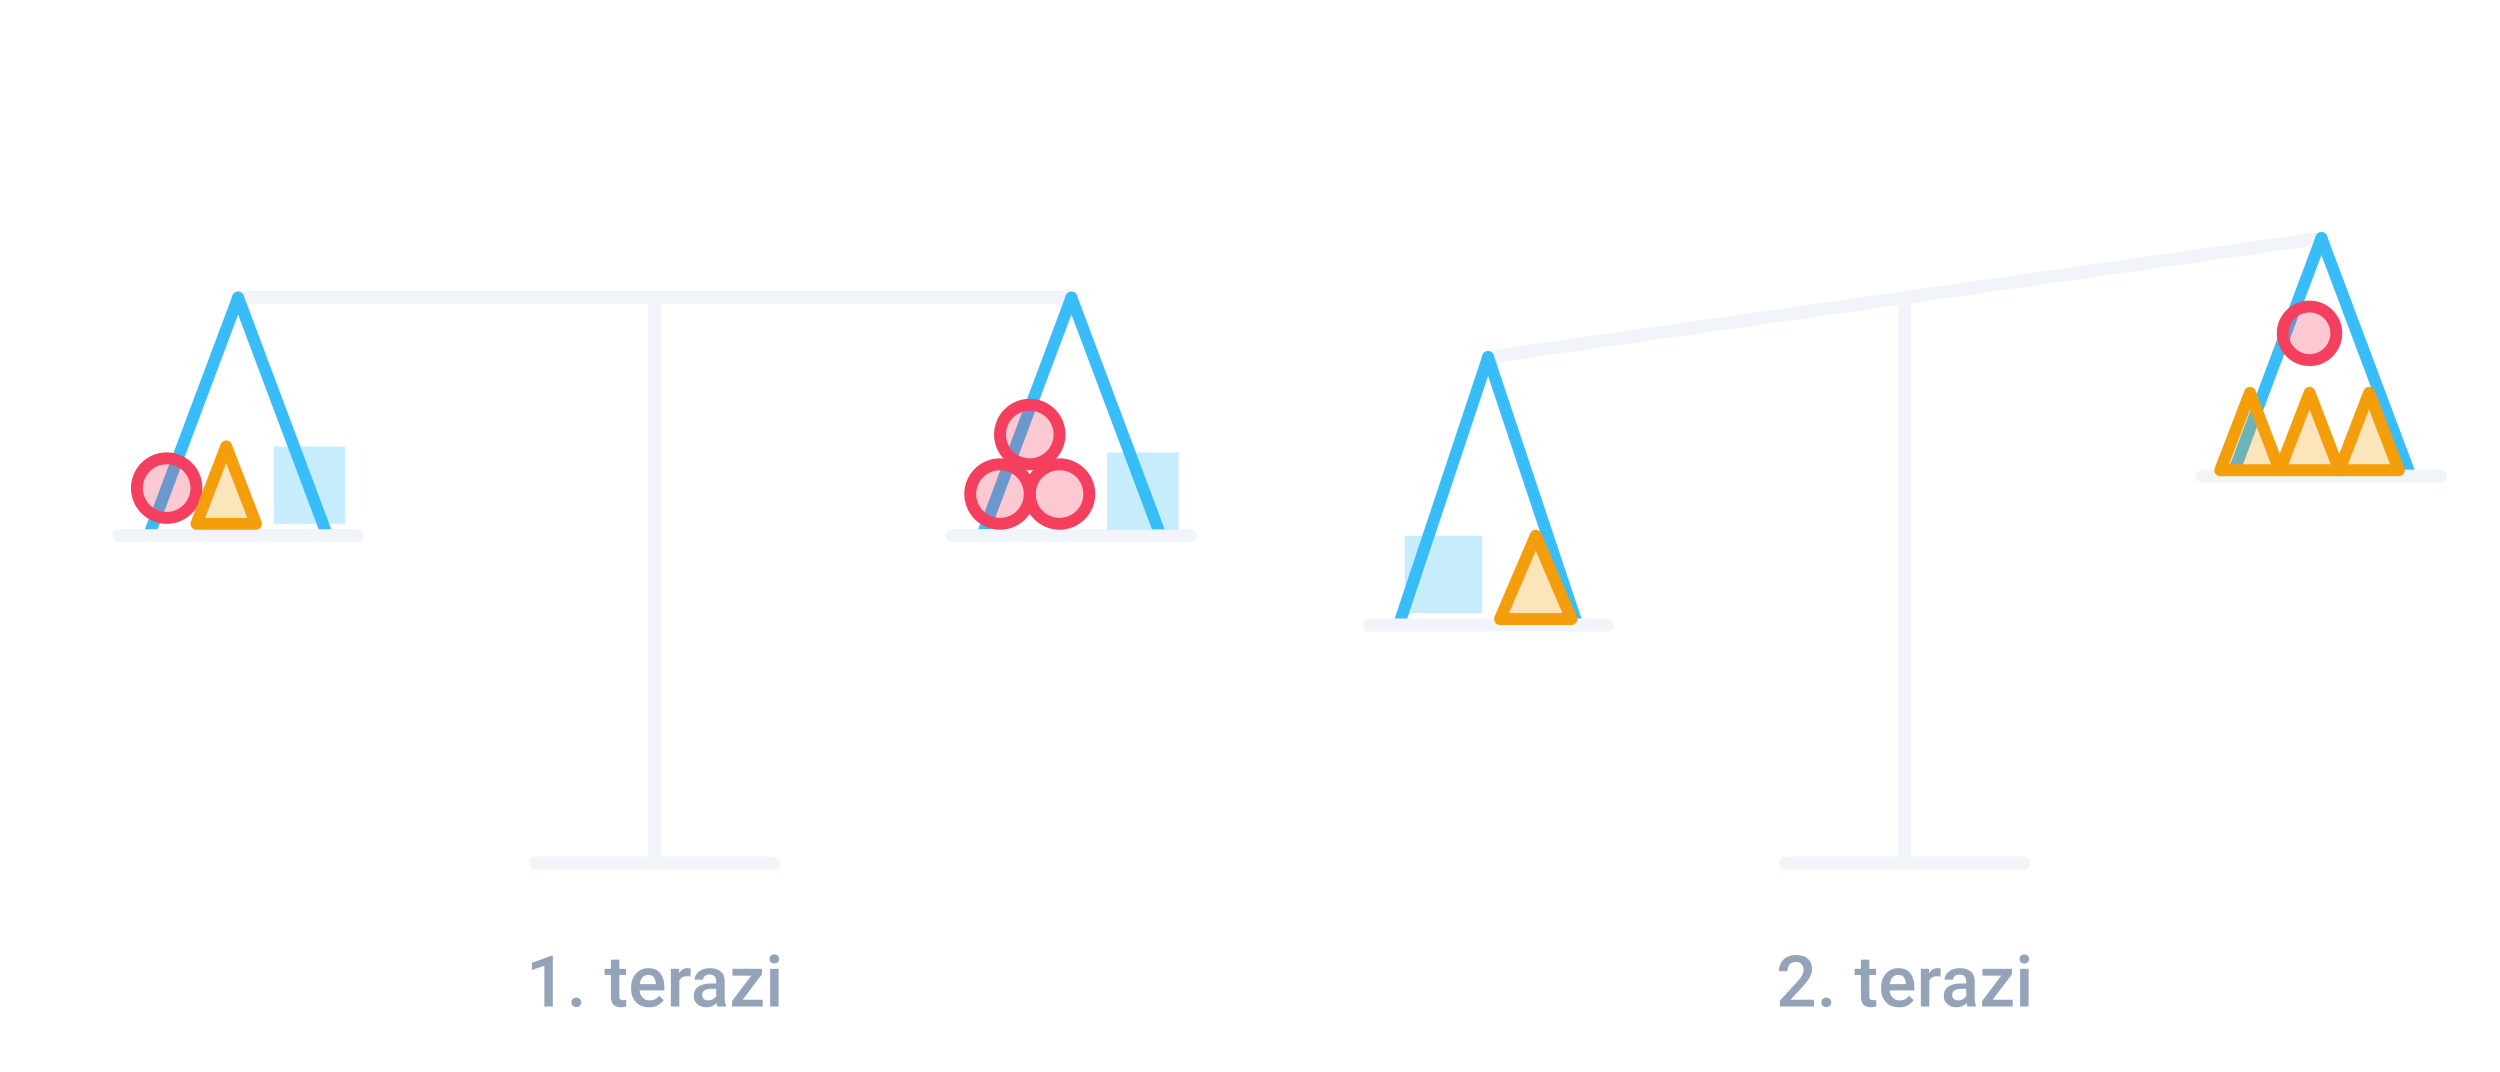
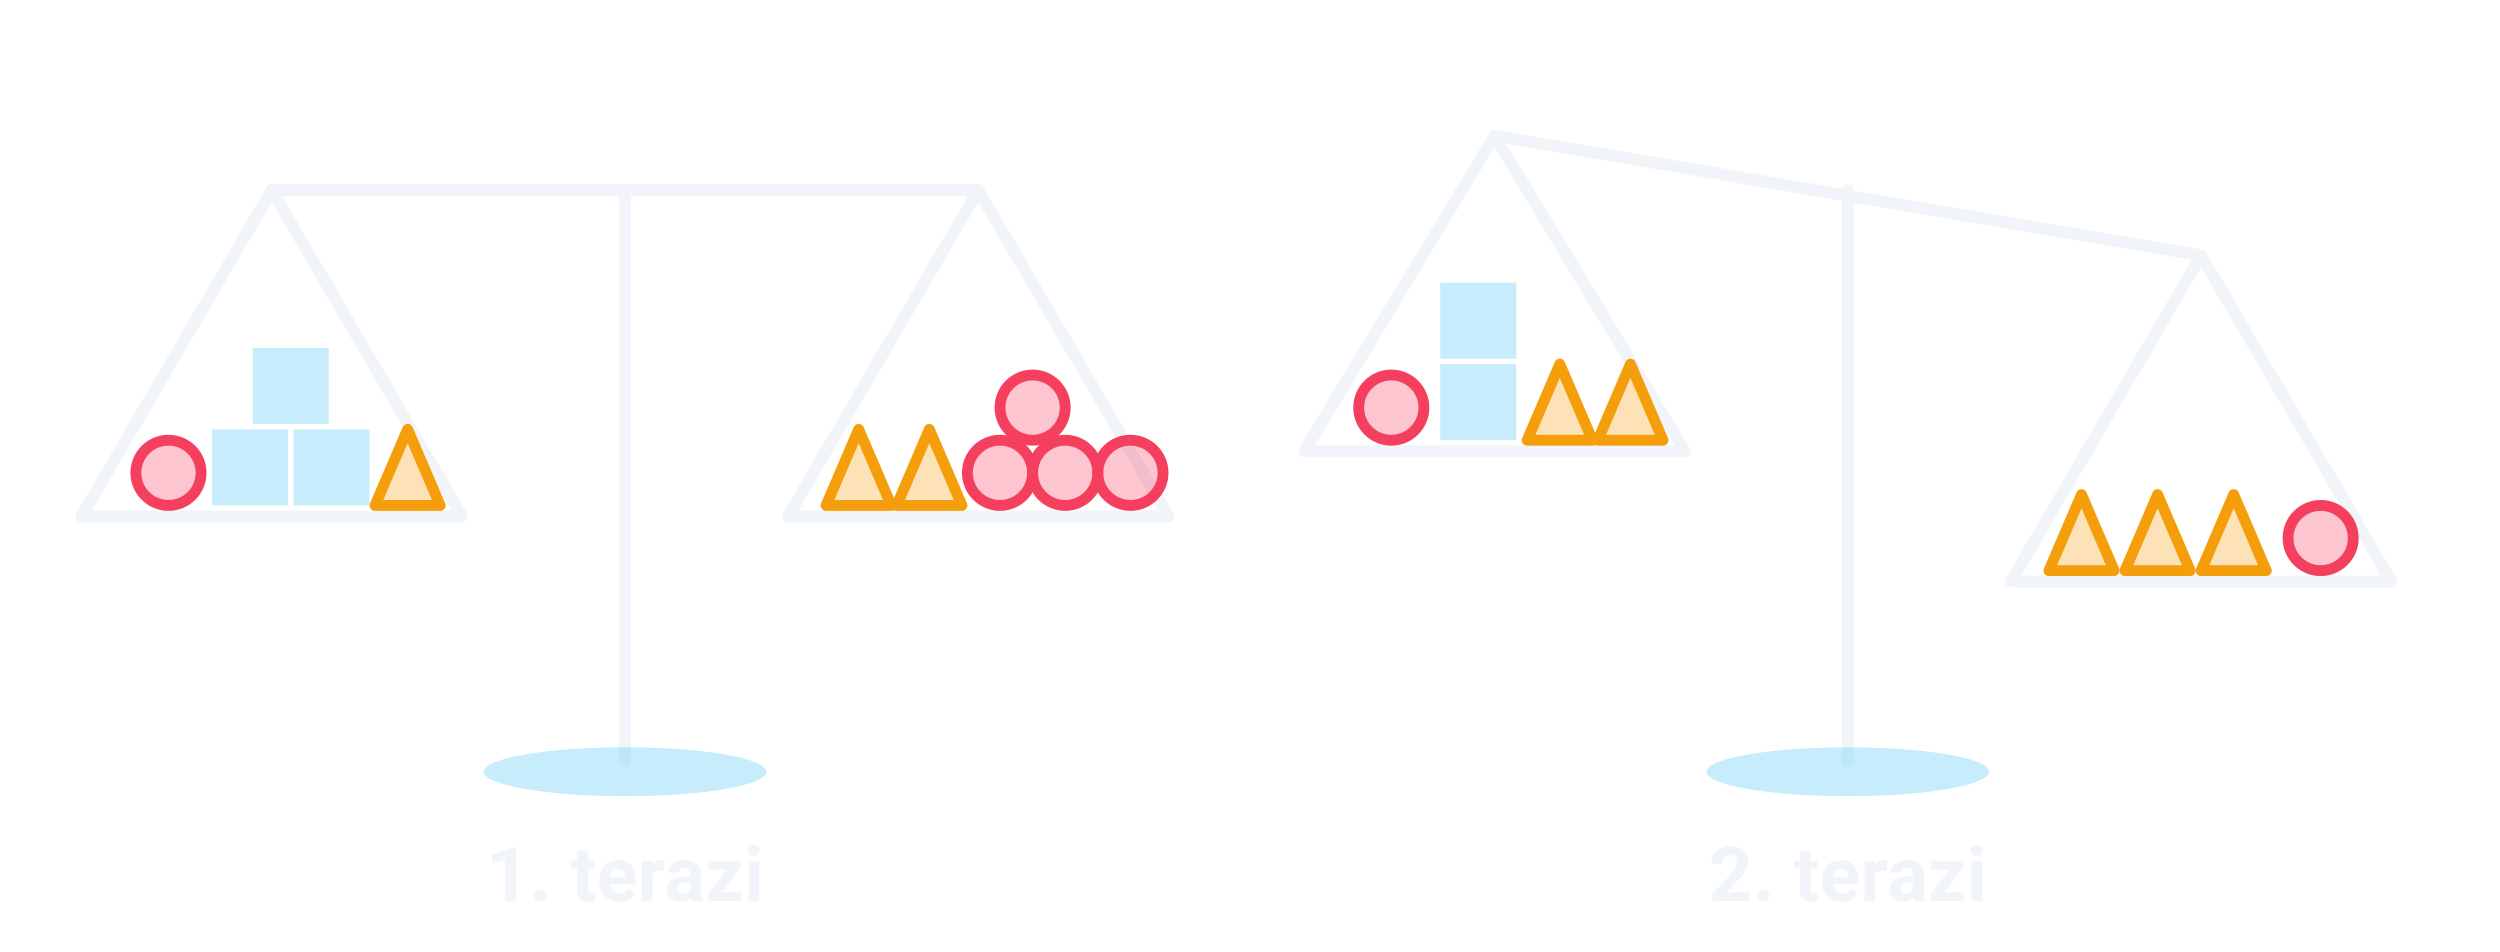
- <svg xmlns="http://www.w3.org/2000/svg" viewBox="0 0 420 180" width="100%" height="165">
+ <svg xmlns="http://www.w3.org/2000/svg" viewBox="0 0 460 175" width="100%" height="165">
  <defs>
    <style>
      .geo-line { stroke: var(--text-primary, #f1f5f9); stroke-width: 2.2; stroke-linecap: round; stroke-linejoin: round; fill: none; }
      .geo-sec { stroke: var(--accent-primary, #38bdf8); stroke-width: 2; stroke-linecap: round; stroke-linejoin: round; fill: none; }
      .geo-accent { stroke: var(--zen-warning, #f59e0b); stroke-width: 2; stroke-linecap: round; stroke-linejoin: round; fill: none; }
      .geo-shaded { fill: var(--geo-shaded-fill, rgba(56, 189, 248, 0.28)); stroke: var(--geo-shaded-stroke, var(--accent-primary, #38bdf8)); stroke-width: 2; stroke-linejoin: round; }
-       .geo-shaded-yellow { fill: rgba(245, 158, 11, 0.28); stroke: #f59e0b; stroke-width: 2; stroke-linejoin: round; }
-       .geo-shaded-purple { fill: rgba(168, 85, 247, 0.28); stroke: #a855f7; stroke-width: 2; stroke-linejoin: round; }
+       .geo-shaded-yellow { fill: rgba(245, 158, 11, 0.30); stroke: #f59e0b; stroke-width: 2; stroke-linejoin: round; }
      .geo-shaded-green { fill: rgba(34, 197, 94, 0.28); stroke: #22c55e; stroke-width: 2; stroke-linejoin: round; }
-       .geo-shaded-red { fill: rgba(244, 63, 94, 0.28); stroke: #f43f5e; stroke-width: 2; stroke-linejoin: round; }
+       .geo-shaded-red { fill: rgba(244, 63, 94, 0.30); stroke: #f43f5e; stroke-width: 2; stroke-linejoin: round; }
      .geo-text { font-family: -apple-system, BlinkMacSystemFont, "SF Pro Text", "Segoe UI", Roboto, sans-serif; font-size: 14px; font-weight: 600; fill: var(--text-primary, #f1f5f9); text-anchor: middle; dominant-baseline: central; }
      .geo-text-muted { font-family: -apple-system, BlinkMacSystemFont, "SF Pro Text", "Segoe UI", Roboto, sans-serif; font-size: 12px; font-weight: 500; fill: var(--text-secondary, #94a3b8); text-anchor: middle; dominant-baseline: central; }
      .geo-text-accent { font-family: -apple-system, BlinkMacSystemFont, "SF Pro Text", "Segoe UI", Roboto, sans-serif; font-size: 15px; font-weight: 700; fill: var(--zen-warning, #f59e0b); text-anchor: middle; dominant-baseline: central; }
      .geo-point { fill: var(--text-primary, #f1f5f9); }
      .geo-right-angle { stroke: var(--text-muted, #94a3b8); stroke-width: 1.5; fill: none; }
      .geo-angle-arc { stroke: var(--zen-warning, #f59e0b); stroke-width: 1.8; fill: none; }
-       .geo-dashed { stroke-dasharray: 4 4; }

      @media (prefers-color-scheme: light) {
        .geo-line { stroke: var(--text-primary, #0f172a); }
        .geo-sec { stroke: var(--accent-primary, #0284c7); }
-         .geo-shaded { fill: var(--geo-shaded-fill, rgba(2, 132, 199, 0.20)); stroke: var(--accent-primary, #0284c7); }
+         .geo-shaded { fill: var(--geo-shaded-fill, rgba(2, 132, 199, 0.22)); stroke: var(--accent-primary, #0284c7); }
        .geo-text { fill: var(--text-primary, #0f172a); }
        .geo-text-muted { fill: var(--text-secondary, #475569); }
        .geo-text-accent { fill: var(--zen-warning, #d97706); }
        .geo-point { fill: var(--text-primary, #0f172a); }
      }
    </style>
  </defs>
-   <g transform="translate(10, 10)">
-     <line x1="100" y1="40" x2="100" y2="135" class="geo-line" stroke-width="2.5" />
-     <line x1="80" y1="135" x2="120" y2="135" class="geo-line" stroke-width="3" />
-     <line x1="30" y1="40" x2="170" y2="40" class="geo-line" stroke-width="2.5" />
-     <line x1="30" y1="40" x2="15" y2="80" class="geo-sec" stroke-width="1.2" />
-     <line x1="30" y1="40" x2="45" y2="80" class="geo-sec" stroke-width="1.2" />
-     <line x1="10" y1="80" x2="50" y2="80" class="geo-line" stroke-width="2" />
-     <circle cx="18" cy="72" r="5" class="geo-shaded-red" />
-     <polygon points="28,65 23,78 33,78" class="geo-shaded-yellow" />
-     <rect x="36" y="65" width="12" height="13" class="geo-shaded" />
-     <line x1="170" y1="40" x2="155" y2="80" class="geo-sec" stroke-width="1.2" />
-     <line x1="170" y1="40" x2="185" y2="80" class="geo-sec" stroke-width="1.2" />
-     <line x1="150" y1="80" x2="190" y2="80" class="geo-line" stroke-width="2" />
-     <circle cx="158" cy="73" r="5" class="geo-shaded-red" />
-     <circle cx="168" cy="73" r="5" class="geo-shaded-red" />
-     <circle cx="163" cy="63" r="5" class="geo-shaded-red" />
-     <rect x="176" y="66" width="12" height="13" class="geo-shaded" />
-     <text x="100" y="155" class="geo-text-muted" font-weight="700">1. terazi</text>
+   <g transform="translate(10, 5)">
+     <line x1="105" y1="30" x2="105" y2="135" class="geo-line" stroke-width="3" />
+     <ellipse cx="105" cy="137" rx="26" ry="4.5" class="geo-shaded" />
+     <line x1="40" y1="30" x2="170" y2="30" class="geo-line" stroke-width="3" />
+     <polygon points="40,30 5,90 75,90" class="geo-line" stroke-width="1.8" />
+     <circle cx="21" cy="82" r="6" class="geo-shaded-red" />
+     <rect x="29" y="74" width="14" height="14" class="geo-shaded" />
+     <rect x="44" y="74" width="14" height="14" class="geo-shaded" />
+     <rect x="36.5" y="59" width="14" height="14" class="geo-shaded" />
+     <polygon points="65,74 59,88 71,88" class="geo-shaded-yellow" />
+     <polygon points="170,30 135,90 205,90" class="geo-line" stroke-width="1.8" />
+     <polygon points="148,74 142,88 154,88" class="geo-shaded-yellow" />
+     <polygon points="161,74 155,88 167,88" class="geo-shaded-yellow" />
+     <circle cx="174" cy="82" r="6" class="geo-shaded-red" />
+     <circle cx="186" cy="82" r="6" class="geo-shaded-red" />
+     <circle cx="198" cy="82" r="6" class="geo-shaded-red" />
+     <circle cx="180" cy="70" r="6" class="geo-shaded-red" />
+     <text x="105" y="156" class="geo-text">1. terazi</text>
  </g>
-   <g transform="translate(220, 10)">
-     <line x1="100" y1="40" x2="100" y2="135" class="geo-line" stroke-width="2.5" />
-     <line x1="80" y1="135" x2="120" y2="135" class="geo-line" stroke-width="3" />
-     <line x1="30" y1="50" x2="170" y2="30" class="geo-line" stroke-width="2.5" />
-     <line x1="30" y1="50" x2="15" y2="95" class="geo-sec" stroke-width="1.2" />
-     <line x1="30" y1="50" x2="45" y2="95" class="geo-sec" stroke-width="1.2" />
-     <line x1="10" y1="95" x2="50" y2="95" class="geo-line" stroke-width="2" />
-     <rect x="16" y="80" width="13" height="13" class="geo-shaded" />
-     <polygon points="38,80 32,94 44,94" class="geo-shaded-yellow" />
-     <line x1="170" y1="30" x2="155" y2="70" class="geo-sec" stroke-width="1.2" />
-     <line x1="170" y1="30" x2="185" y2="70" class="geo-sec" stroke-width="1.2" />
-     <line x1="150" y1="70" x2="190" y2="70" class="geo-line" stroke-width="2" />
-     <polygon points="158,56 153,69 163,69" class="geo-shaded-yellow" />
-     <polygon points="168,56 163,69 173,69" class="geo-shaded-yellow" />
-     <polygon points="178,56 173,69 183,69" class="geo-shaded-yellow" />
-     <circle cx="168" cy="46" r="4.5" class="geo-shaded-red" />
-     <text x="100" y="155" class="geo-text-muted" font-weight="700">2. terazi</text>
+   <g transform="translate(235, 5)">
+     <line x1="105" y1="30" x2="105" y2="135" class="geo-line" stroke-width="3" />
+     <ellipse cx="105" cy="137" rx="26" ry="4.5" class="geo-shaded" />
+     <line x1="40" y1="20" x2="170" y2="42" class="geo-line" stroke-width="3" />
+     <polygon points="40,20 5,78 75,78" class="geo-line" stroke-width="1.8" />
+     <circle cx="21" cy="70" r="6" class="geo-shaded-red" />
+     <rect x="30" y="62" width="14" height="14" class="geo-shaded" />
+     <rect x="30" y="47" width="14" height="14" class="geo-shaded" />
+     <polygon points="52,62 46,76 58,76" class="geo-shaded-yellow" />
+     <polygon points="65,62 59,76 71,76" class="geo-shaded-yellow" />
+     <polygon points="170,42 135,102 205,102" class="geo-line" stroke-width="1.8" />
+     <polygon points="148,86 142,100 154,100" class="geo-shaded-yellow" />
+     <polygon points="162,86 156,100 168,100" class="geo-shaded-yellow" />
+     <polygon points="176,86 170,100 182,100" class="geo-shaded-yellow" />
+     <circle cx="192" cy="94" r="6" class="geo-shaded-red" />
+     <text x="105" y="156" class="geo-text">2. terazi</text>
  </g>
</svg>
